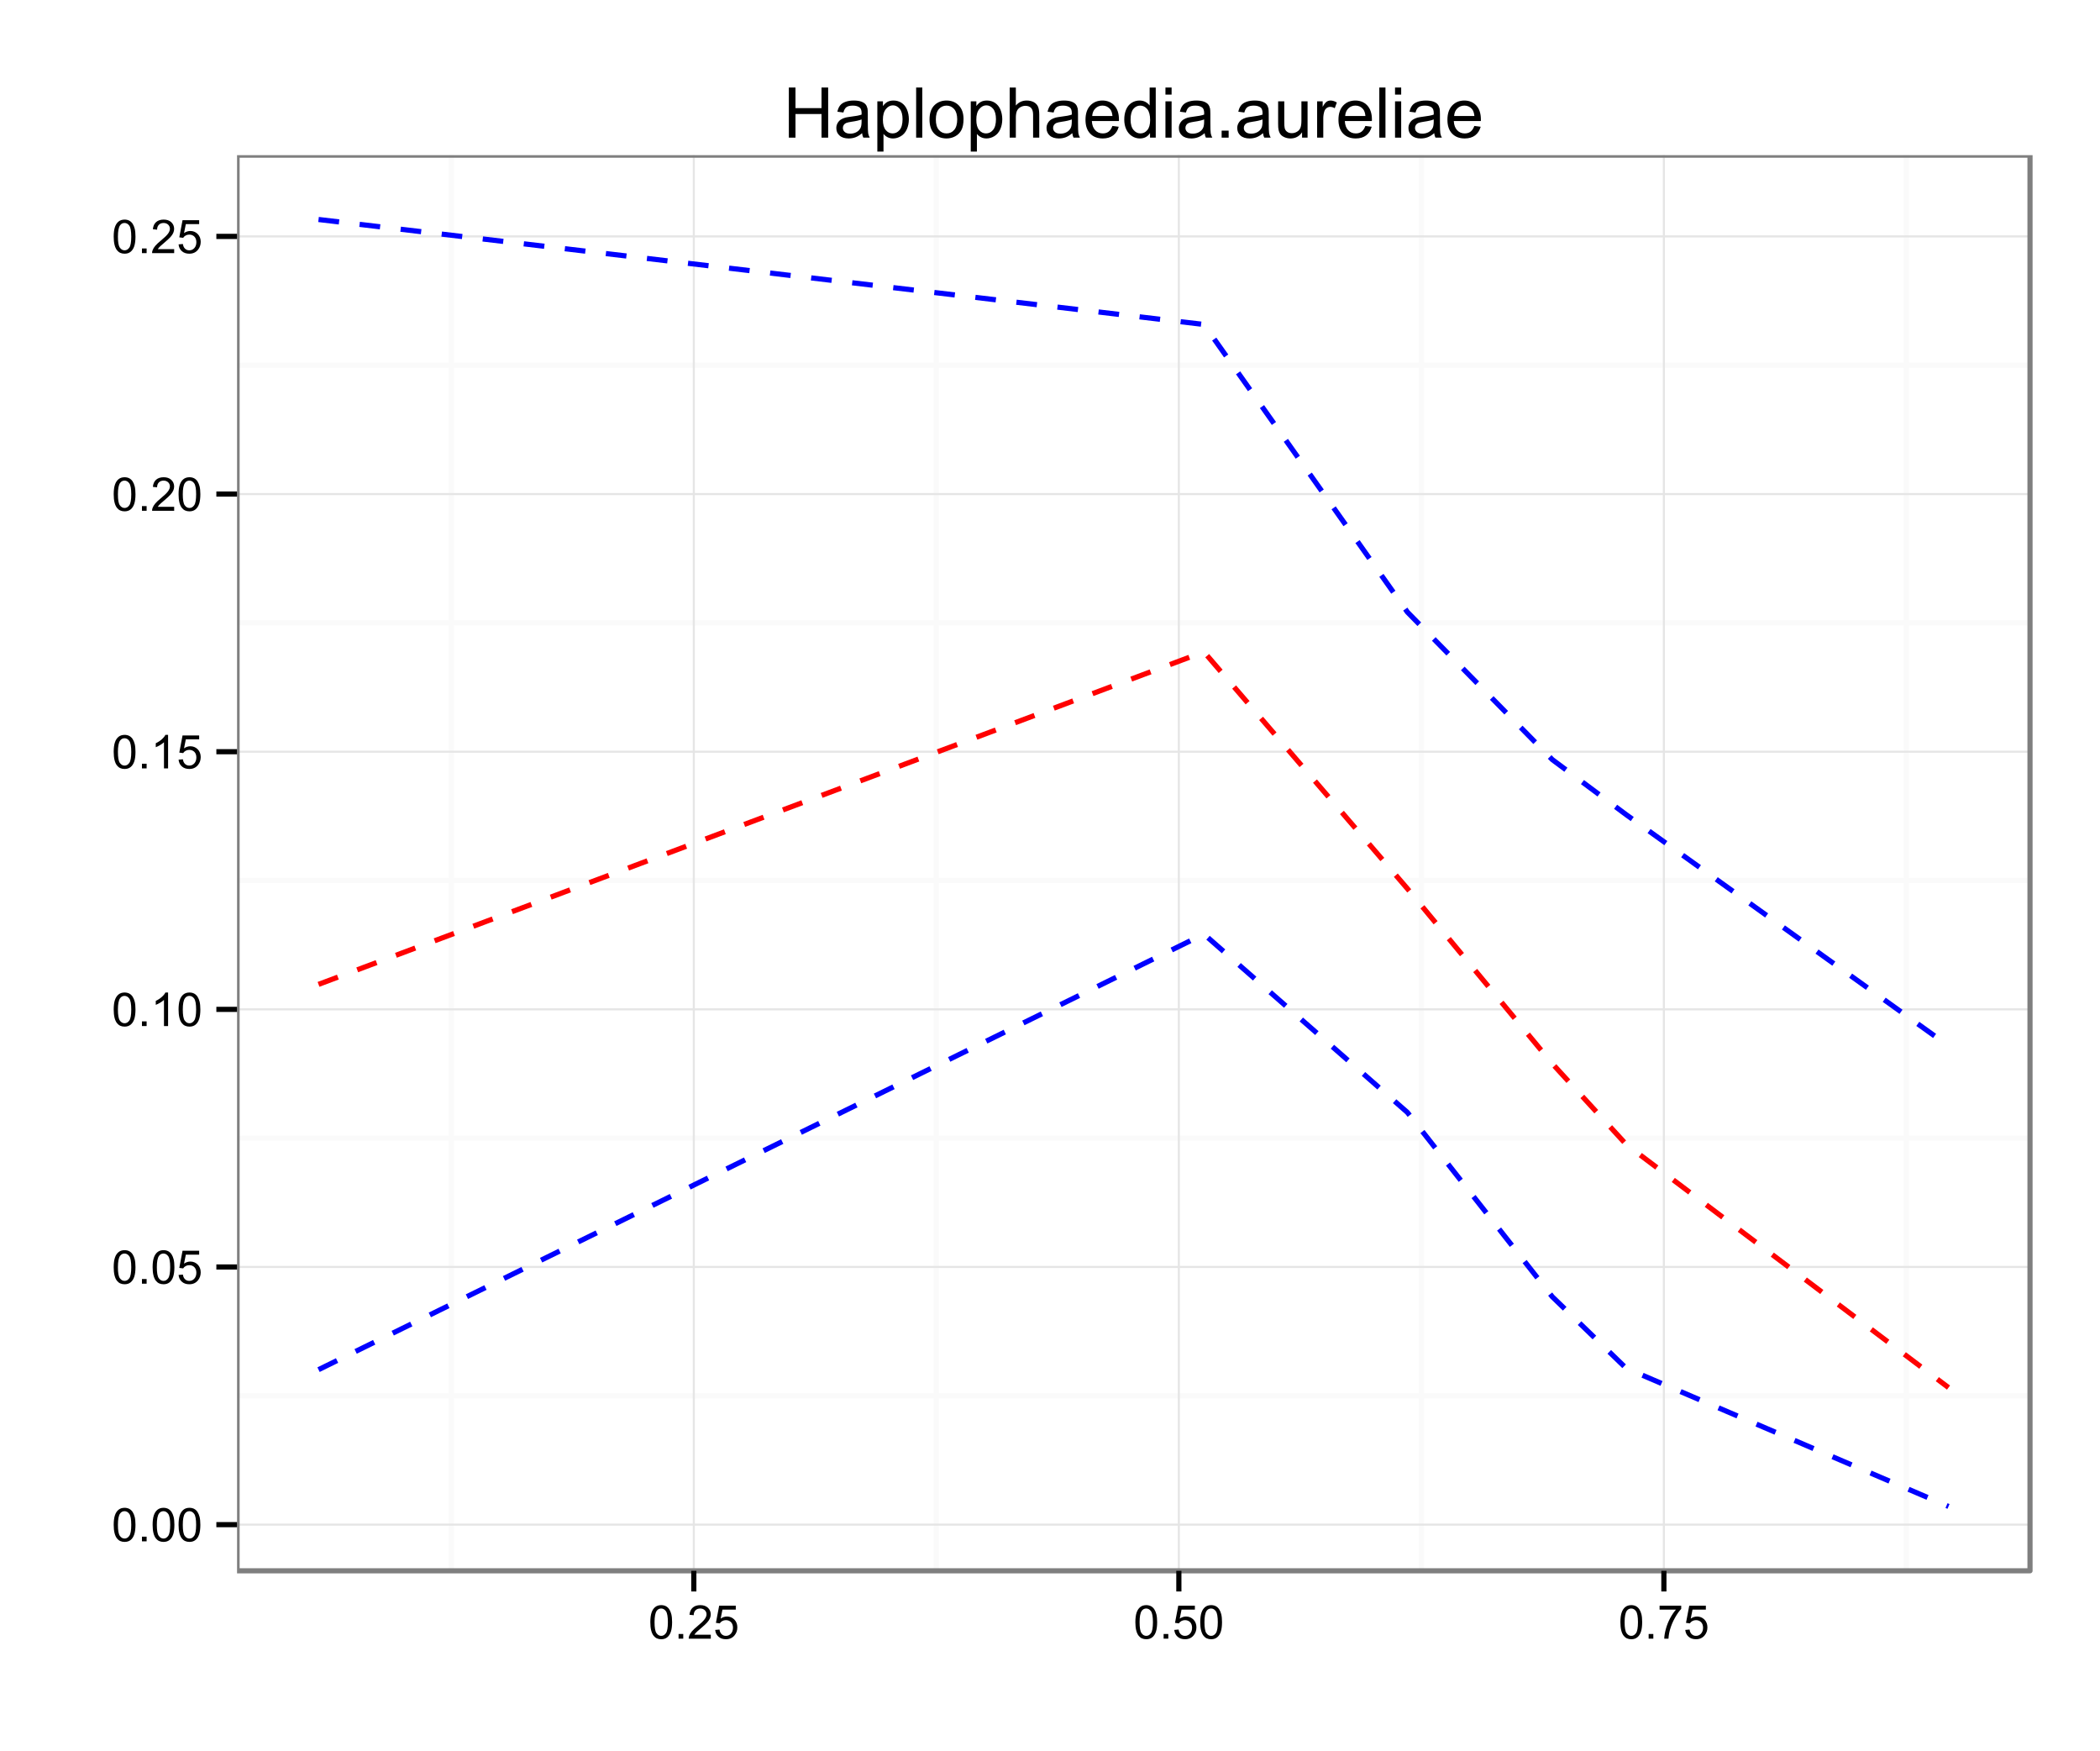
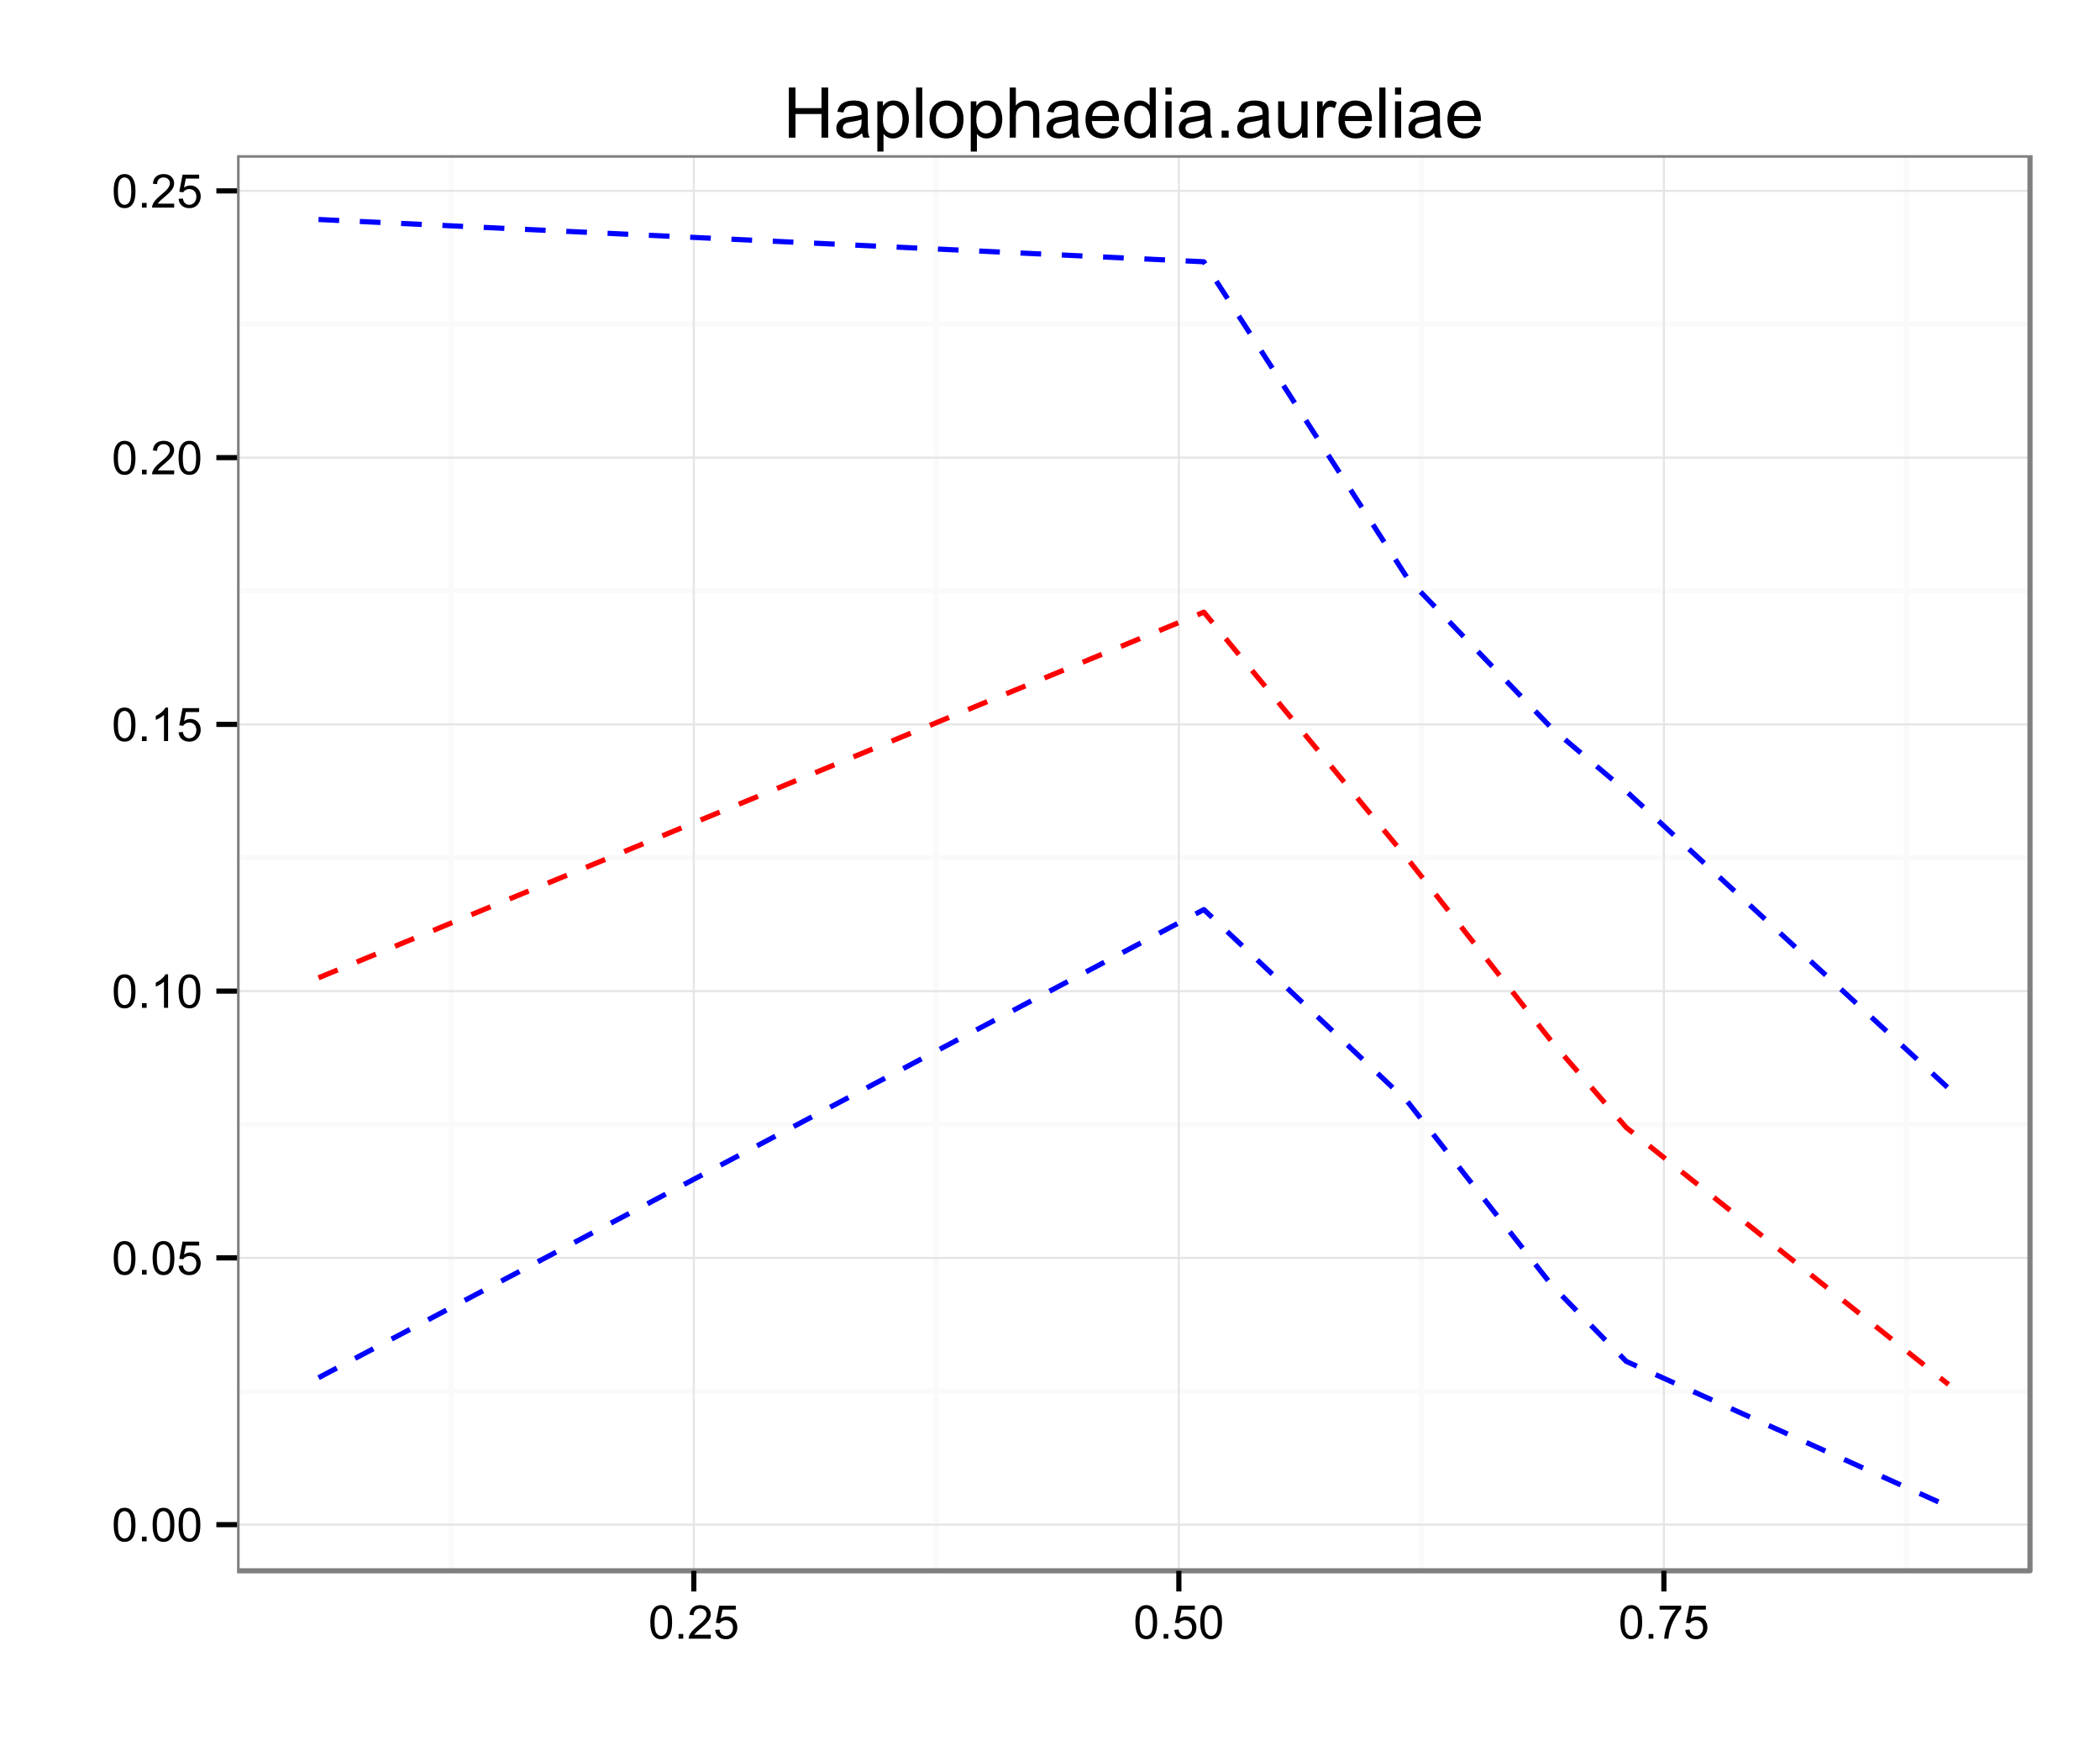
<svg xmlns="http://www.w3.org/2000/svg" xmlns:xlink="http://www.w3.org/1999/xlink" width="432pt" height="360pt" viewBox="0 0 432 360" version="1.1">
  <defs>
    <g>
      <symbol overflow="visible" id="glyph0-0">
        <path style="stroke:none;" d="M 0.398 -3.391 C 0.398 -4.199 0.48 -4.852 0.648 -5.352 C 0.812 -5.844 1.062 -6.227 1.395 -6.496 C 1.723 -6.762 2.137 -6.895 2.641 -6.898 C 3.004 -6.895 3.328 -6.82 3.609 -6.676 C 3.887 -6.523 4.113 -6.312 4.297 -6.035 C 4.477 -5.754 4.621 -5.41 4.723 -5.012 C 4.824 -4.605 4.875 -4.066 4.879 -3.391 C 4.875 -2.582 4.793 -1.93 4.629 -1.438 C 4.465 -0.938 4.215 -0.555 3.887 -0.289 C 3.555 -0.016 3.141 0.117 2.641 0.117 C 1.973 0.117 1.453 -0.117 1.078 -0.594 C 0.625 -1.164 0.398 -2.098 0.398 -3.391 Z M 1.266 -3.391 C 1.266 -2.258 1.395 -1.508 1.66 -1.137 C 1.922 -0.762 2.25 -0.574 2.641 -0.578 C 3.023 -0.574 3.348 -0.762 3.613 -1.141 C 3.875 -1.512 4.008 -2.262 4.012 -3.391 C 4.008 -4.52 3.875 -5.27 3.613 -5.645 C 3.348 -6.012 3.02 -6.199 2.629 -6.203 C 2.238 -6.199 1.93 -6.035 1.703 -5.711 C 1.41 -5.289 1.266 -4.516 1.266 -3.391 Z M 1.266 -3.391 " />
      </symbol>
      <symbol overflow="visible" id="glyph0-1">
        <path style="stroke:none;" d="M 0.871 0 L 0.871 -0.961 L 1.832 -0.961 L 1.832 0 Z M 0.871 0 " />
      </symbol>
      <symbol overflow="visible" id="glyph0-2">
        <path style="stroke:none;" d="M 0.398 -1.801 L 1.285 -1.875 C 1.348 -1.441 1.5 -1.117 1.742 -0.902 C 1.977 -0.684 2.266 -0.574 2.605 -0.578 C 3.008 -0.574 3.352 -0.727 3.637 -1.035 C 3.914 -1.34 4.055 -1.746 4.059 -2.254 C 4.055 -2.734 3.918 -3.113 3.652 -3.395 C 3.379 -3.668 3.027 -3.809 2.594 -3.812 C 2.316 -3.809 2.07 -3.746 1.855 -3.625 C 1.633 -3.5 1.461 -3.34 1.34 -3.145 L 0.547 -3.25 L 1.215 -6.777 L 4.633 -6.777 L 4.633 -5.973 L 1.891 -5.973 L 1.52 -4.125 C 1.926 -4.41 2.359 -4.551 2.816 -4.555 C 3.414 -4.551 3.922 -4.344 4.336 -3.93 C 4.746 -3.512 4.949 -2.977 4.953 -2.328 C 4.949 -1.703 4.77 -1.168 4.41 -0.719 C 3.969 -0.16 3.367 0.117 2.605 0.117 C 1.977 0.117 1.465 -0.055 1.074 -0.406 C 0.676 -0.754 0.453 -1.219 0.398 -1.801 Z M 0.398 -1.801 " />
      </symbol>
      <symbol overflow="visible" id="glyph0-3">
        <path style="stroke:none;" d="M 3.578 0 L 2.734 0 L 2.734 -5.375 C 2.527 -5.18 2.262 -4.988 1.934 -4.793 C 1.602 -4.598 1.305 -4.453 1.047 -4.359 L 1.047 -5.176 C 1.516 -5.395 1.926 -5.664 2.281 -5.98 C 2.633 -6.293 2.883 -6.598 3.031 -6.898 L 3.578 -6.898 Z M 3.578 0 " />
      </symbol>
      <symbol overflow="visible" id="glyph0-4">
        <path style="stroke:none;" d="M 4.832 -0.812 L 4.832 0 L 0.289 0 C 0.281 -0.203 0.316 -0.398 0.391 -0.586 C 0.504 -0.895 0.688 -1.199 0.945 -1.5 C 1.195 -1.797 1.562 -2.141 2.047 -2.539 C 2.789 -3.148 3.297 -3.637 3.562 -3.996 C 3.824 -4.352 3.953 -4.688 3.957 -5.012 C 3.953 -5.34 3.836 -5.621 3.598 -5.855 C 3.355 -6.082 3.043 -6.199 2.664 -6.203 C 2.254 -6.199 1.93 -6.078 1.688 -5.836 C 1.441 -5.59 1.316 -5.25 1.316 -4.824 L 0.449 -4.914 C 0.508 -5.559 0.73 -6.051 1.121 -6.391 C 1.504 -6.727 2.023 -6.895 2.68 -6.898 C 3.336 -6.895 3.859 -6.715 4.246 -6.352 C 4.629 -5.984 4.82 -5.531 4.824 -4.992 C 4.82 -4.715 4.766 -4.441 4.652 -4.18 C 4.539 -3.91 4.352 -3.633 4.094 -3.34 C 3.832 -3.047 3.398 -2.645 2.793 -2.133 C 2.285 -1.707 1.961 -1.418 1.816 -1.266 C 1.672 -1.113 1.551 -0.961 1.461 -0.812 Z M 4.832 -0.812 " />
      </symbol>
      <symbol overflow="visible" id="glyph0-5">
        <path style="stroke:none;" d="M 0.453 -5.973 L 0.453 -6.781 L 4.902 -6.781 L 4.902 -6.125 C 4.461 -5.656 4.027 -5.039 3.602 -4.27 C 3.168 -3.496 2.836 -2.703 2.605 -1.891 C 2.434 -1.312 2.324 -0.684 2.281 0 L 1.414 0 C 1.422 -0.539 1.531 -1.191 1.734 -1.961 C 1.938 -2.723 2.227 -3.461 2.609 -4.176 C 2.984 -4.883 3.391 -5.48 3.82 -5.973 Z M 0.453 -5.973 " />
      </symbol>
      <symbol overflow="visible" id="glyph1-0">
        <path style="stroke:none;" d="M 1.152 0 L 1.152 -10.309 L 2.516 -10.309 L 2.516 -6.074 L 7.875 -6.074 L 7.875 -10.309 L 9.238 -10.309 L 9.238 0 L 7.875 0 L 7.875 -4.859 L 2.516 -4.859 L 2.516 0 Z M 1.152 0 " />
      </symbol>
      <symbol overflow="visible" id="glyph1-1">
        <path style="stroke:none;" d="M 5.82 -0.922 C 5.348 -0.52 4.898 -0.238 4.465 -0.078 C 4.031 0.086 3.566 0.164 3.074 0.168 C 2.25 0.164 1.617 -0.035 1.18 -0.434 C 0.734 -0.832 0.516 -1.344 0.52 -1.969 C 0.516 -2.332 0.598 -2.664 0.77 -2.969 C 0.934 -3.27 1.152 -3.512 1.422 -3.699 C 1.691 -3.879 1.996 -4.02 2.336 -4.113 C 2.582 -4.176 2.957 -4.238 3.461 -4.305 C 4.48 -4.422 5.23 -4.566 5.715 -4.738 C 5.715 -4.91 5.719 -5.02 5.723 -5.07 C 5.719 -5.582 5.598 -5.945 5.363 -6.16 C 5.035 -6.441 4.555 -6.586 3.922 -6.59 C 3.324 -6.586 2.887 -6.48 2.605 -6.273 C 2.32 -6.062 2.109 -5.695 1.977 -5.168 L 0.738 -5.336 C 0.848 -5.863 1.031 -6.293 1.293 -6.621 C 1.547 -6.945 1.918 -7.195 2.41 -7.371 C 2.895 -7.547 3.461 -7.633 4.105 -7.637 C 4.742 -7.633 5.262 -7.559 5.66 -7.41 C 6.059 -7.258 6.352 -7.07 6.539 -6.844 C 6.727 -6.617 6.855 -6.328 6.934 -5.984 C 6.973 -5.766 6.996 -5.379 6.996 -4.816 L 6.996 -3.129 C 6.996 -1.949 7.02 -1.203 7.074 -0.895 C 7.125 -0.582 7.234 -0.285 7.398 0 L 6.074 0 C 5.941 -0.262 5.855 -0.566 5.82 -0.922 Z M 5.715 -3.746 C 5.254 -3.555 4.566 -3.398 3.648 -3.27 C 3.125 -3.191 2.758 -3.105 2.543 -3.016 C 2.328 -2.918 2.16 -2.781 2.047 -2.605 C 1.926 -2.422 1.867 -2.223 1.871 -2.004 C 1.867 -1.664 1.996 -1.383 2.254 -1.16 C 2.508 -0.934 2.883 -0.82 3.375 -0.824 C 3.859 -0.82 4.293 -0.926 4.676 -1.141 C 5.055 -1.352 5.332 -1.645 5.512 -2.02 C 5.645 -2.301 5.711 -2.723 5.715 -3.285 Z M 5.715 -3.746 " />
      </symbol>
      <symbol overflow="visible" id="glyph1-2">
        <path style="stroke:none;" d="M 0.949 2.863 L 0.949 -7.469 L 2.102 -7.469 L 2.102 -6.496 C 2.371 -6.875 2.68 -7.16 3.023 -7.352 C 3.363 -7.539 3.777 -7.633 4.27 -7.637 C 4.902 -7.633 5.465 -7.469 5.953 -7.145 C 6.441 -6.812 6.809 -6.352 7.059 -5.754 C 7.305 -5.156 7.43 -4.5 7.434 -3.789 C 7.43 -3.023 7.293 -2.336 7.02 -1.727 C 6.746 -1.113 6.348 -0.645 5.824 -0.32 C 5.301 0.004 4.75 0.164 4.176 0.168 C 3.75 0.164 3.371 0.078 3.039 -0.098 C 2.703 -0.273 2.43 -0.5 2.215 -0.773 L 2.215 2.863 Z M 2.094 -3.691 C 2.09 -2.73 2.285 -2.02 2.676 -1.559 C 3.062 -1.098 3.535 -0.867 4.094 -0.871 C 4.652 -0.867 5.133 -1.105 5.535 -1.586 C 5.934 -2.059 6.133 -2.797 6.137 -3.797 C 6.133 -4.746 5.938 -5.457 5.551 -5.934 C 5.156 -6.406 4.691 -6.645 4.148 -6.645 C 3.609 -6.645 3.129 -6.391 2.715 -5.887 C 2.297 -5.383 2.09 -4.652 2.094 -3.691 Z M 2.094 -3.691 " />
      </symbol>
      <symbol overflow="visible" id="glyph1-3">
        <path style="stroke:none;" d="M 0.922 0 L 0.922 -10.309 L 2.188 -10.309 L 2.188 0 Z M 0.922 0 " />
      </symbol>
      <symbol overflow="visible" id="glyph1-4">
        <path style="stroke:none;" d="M 0.477 -3.734 C 0.473 -5.113 0.859 -6.137 1.633 -6.805 C 2.27 -7.355 3.051 -7.633 3.98 -7.637 C 5.004 -7.633 5.844 -7.297 6.496 -6.625 C 7.145 -5.949 7.469 -5.02 7.473 -3.84 C 7.469 -2.875 7.324 -2.121 7.039 -1.57 C 6.75 -1.02 6.332 -0.59 5.781 -0.289 C 5.23 0.016 4.629 0.164 3.98 0.168 C 2.93 0.164 2.086 -0.168 1.441 -0.836 C 0.797 -1.504 0.473 -2.469 0.477 -3.734 Z M 1.777 -3.734 C 1.773 -2.773 1.984 -2.059 2.402 -1.586 C 2.82 -1.105 3.344 -0.867 3.98 -0.871 C 4.605 -0.867 5.129 -1.105 5.547 -1.586 C 5.961 -2.062 6.168 -2.793 6.172 -3.777 C 6.168 -4.695 5.961 -5.395 5.543 -5.875 C 5.121 -6.348 4.598 -6.586 3.98 -6.59 C 3.344 -6.586 2.82 -6.348 2.402 -5.879 C 1.984 -5.402 1.773 -4.688 1.777 -3.734 Z M 1.777 -3.734 " />
      </symbol>
      <symbol overflow="visible" id="glyph1-5">
        <path style="stroke:none;" d="M 0.949 0 L 0.949 -10.309 L 2.215 -10.309 L 2.215 -6.609 C 2.805 -7.293 3.547 -7.633 4.449 -7.637 C 5 -7.633 5.48 -7.523 5.891 -7.309 C 6.297 -7.086 6.59 -6.785 6.766 -6.402 C 6.941 -6.016 7.031 -5.457 7.031 -4.73 L 7.031 0 L 5.766 0 L 5.766 -4.73 C 5.766 -5.359 5.625 -5.82 5.352 -6.113 C 5.074 -6.398 4.688 -6.543 4.191 -6.547 C 3.812 -6.543 3.461 -6.445 3.133 -6.254 C 2.801 -6.055 2.566 -5.793 2.426 -5.461 C 2.285 -5.129 2.215 -4.668 2.215 -4.086 L 2.215 0 Z M 0.949 0 " />
      </symbol>
      <symbol overflow="visible" id="glyph1-6">
        <path style="stroke:none;" d="M 6.062 -2.406 L 7.367 -2.242 C 7.156 -1.477 6.777 -0.883 6.223 -0.465 C 5.664 -0.043 4.949 0.164 4.086 0.168 C 2.988 0.164 2.121 -0.168 1.484 -0.84 C 0.844 -1.508 0.527 -2.453 0.527 -3.672 C 0.527 -4.926 0.848 -5.898 1.496 -6.594 C 2.141 -7.285 2.98 -7.633 4.016 -7.637 C 5.008 -7.633 5.824 -7.293 6.461 -6.617 C 7.09 -5.934 7.406 -4.977 7.41 -3.746 C 7.406 -3.668 7.402 -3.559 7.402 -3.41 L 1.836 -3.41 C 1.879 -2.59 2.113 -1.961 2.531 -1.523 C 2.945 -1.086 3.465 -0.867 4.094 -0.871 C 4.555 -0.867 4.949 -0.988 5.281 -1.234 C 5.605 -1.477 5.867 -1.867 6.062 -2.406 Z M 1.906 -4.449 L 6.074 -4.449 C 6.016 -5.074 5.855 -5.547 5.598 -5.863 C 5.191 -6.348 4.668 -6.59 4.027 -6.594 C 3.441 -6.59 2.953 -6.398 2.562 -6.012 C 2.164 -5.621 1.945 -5.098 1.906 -4.449 Z M 1.906 -4.449 " />
      </symbol>
      <symbol overflow="visible" id="glyph1-7">
        <path style="stroke:none;" d="M 5.793 0 L 5.793 -0.941 C 5.316 -0.203 4.621 0.164 3.707 0.168 C 3.109 0.164 2.562 0.004 2.062 -0.324 C 1.562 -0.648 1.176 -1.109 0.902 -1.699 C 0.629 -2.285 0.492 -2.961 0.492 -3.727 C 0.492 -4.469 0.613 -5.145 0.863 -5.754 C 1.109 -6.359 1.484 -6.824 1.98 -7.148 C 2.477 -7.473 3.031 -7.633 3.648 -7.637 C 4.098 -7.633 4.5 -7.539 4.852 -7.352 C 5.203 -7.16 5.488 -6.914 5.711 -6.609 L 5.711 -10.309 L 6.969 -10.309 L 6.969 0 Z M 1.793 -3.727 C 1.793 -2.77 1.992 -2.055 2.398 -1.582 C 2.797 -1.105 3.273 -0.867 3.824 -0.871 C 4.375 -0.867 4.844 -1.094 5.234 -1.551 C 5.617 -2 5.812 -2.691 5.816 -3.621 C 5.812 -4.641 5.613 -5.391 5.223 -5.871 C 4.824 -6.348 4.34 -6.586 3.77 -6.59 C 3.203 -6.586 2.734 -6.355 2.359 -5.898 C 1.98 -5.438 1.793 -4.715 1.793 -3.727 Z M 1.793 -3.727 " />
      </symbol>
      <symbol overflow="visible" id="glyph1-8">
        <path style="stroke:none;" d="M 0.957 -8.852 L 0.957 -10.309 L 2.223 -10.309 L 2.223 -8.852 Z M 0.957 0 L 0.957 -7.469 L 2.223 -7.469 L 2.223 0 Z M 0.957 0 " />
      </symbol>
      <symbol overflow="visible" id="glyph1-9">
        <path style="stroke:none;" d="M 1.309 0 L 1.309 -1.441 L 2.75 -1.441 L 2.75 0 Z M 1.309 0 " />
      </symbol>
      <symbol overflow="visible" id="glyph1-10">
        <path style="stroke:none;" d="M 5.844 0 L 5.844 -1.098 C 5.258 -0.254 4.469 0.164 3.473 0.168 C 3.031 0.164 2.621 0.082 2.238 -0.082 C 1.855 -0.25 1.57 -0.461 1.387 -0.719 C 1.199 -0.973 1.07 -1.285 1 -1.66 C 0.945 -1.902 0.918 -2.297 0.922 -2.84 L 0.922 -7.469 L 2.188 -7.469 L 2.188 -3.324 C 2.184 -2.66 2.211 -2.215 2.266 -1.988 C 2.34 -1.652 2.508 -1.395 2.77 -1.207 C 3.023 -1.016 3.344 -0.918 3.727 -0.922 C 4.105 -0.918 4.461 -1.016 4.793 -1.211 C 5.125 -1.402 5.359 -1.668 5.5 -2.008 C 5.637 -2.34 5.707 -2.824 5.711 -3.465 L 5.711 -7.469 L 6.977 -7.469 L 6.977 0 Z M 5.844 0 " />
      </symbol>
      <symbol overflow="visible" id="glyph1-11">
        <path style="stroke:none;" d="M 0.934 0 L 0.934 -7.469 L 2.074 -7.469 L 2.074 -6.336 C 2.363 -6.859 2.629 -7.211 2.879 -7.383 C 3.121 -7.551 3.395 -7.633 3.691 -7.637 C 4.117 -7.633 4.551 -7.496 4.992 -7.227 L 4.555 -6.055 C 4.242 -6.234 3.934 -6.328 3.629 -6.328 C 3.348 -6.328 3.102 -6.242 2.883 -6.078 C 2.66 -5.906 2.5 -5.676 2.41 -5.387 C 2.266 -4.934 2.195 -4.441 2.199 -3.91 L 2.199 0 Z M 0.934 0 " />
      </symbol>
    </g>
    <clipPath id="clip1">
      <path d="M 48.762 31.906 L 418.602 31.906 L 418.602 324.051 L 48.762 324.051 Z M 48.762 31.906 " />
    </clipPath>
  </defs>
  <g id="surface216">
    <rect x="0" y="0" width="432" height="360" style="fill:rgb(100%,100%,100%);fill-opacity:1;stroke:none;" />
    <rect x="0" y="0" width="432" height="360" style="fill:rgb(100%,100%,100%);fill-opacity:1;stroke:none;" />
    <path style="fill:none;stroke-width:1.063;stroke-linecap:round;stroke-linejoin:round;stroke:rgb(100%,100%,100%);stroke-opacity:1;stroke-miterlimit:10;" d="M 0 360 L 432 360 L 432 0 L 0 0 Z M 0 360 " />
    <g clip-path="url(#clip1)" clip-rule="nonzero">
      <path style=" stroke:none;fill-rule:nonzero;fill:rgb(100%,100%,100%);fill-opacity:1;" d="M 48.762 323.051 L 417.602 323.051 L 417.602 31.906 L 48.762 31.906 Z M 48.762 323.051 " />
-       <path style="fill:none;stroke-width:1.063;stroke-linecap:butt;stroke-linejoin:round;stroke:rgb(98.039%,98.039%,98.039%);stroke-opacity:1;stroke-miterlimit:10;" d="M 48.762 287.066 L 417.602 287.066 " />
-       <path style="fill:none;stroke-width:1.063;stroke-linecap:butt;stroke-linejoin:round;stroke:rgb(98.039%,98.039%,98.039%);stroke-opacity:1;stroke-miterlimit:10;" d="M 48.762 234.078 L 417.602 234.078 " />
-       <path style="fill:none;stroke-width:1.063;stroke-linecap:butt;stroke-linejoin:round;stroke:rgb(98.039%,98.039%,98.039%);stroke-opacity:1;stroke-miterlimit:10;" d="M 48.762 181.09 L 417.602 181.09 " />
-       <path style="fill:none;stroke-width:1.063;stroke-linecap:butt;stroke-linejoin:round;stroke:rgb(98.039%,98.039%,98.039%);stroke-opacity:1;stroke-miterlimit:10;" d="M 48.762 128.102 L 417.602 128.102 " />
-       <path style="fill:none;stroke-width:1.063;stroke-linecap:butt;stroke-linejoin:round;stroke:rgb(98.039%,98.039%,98.039%);stroke-opacity:1;stroke-miterlimit:10;" d="M 48.762 75.113 L 417.602 75.113 " />
+       <path style="fill:none;stroke-width:1.063;stroke-linecap:butt;stroke-linejoin:round;stroke:rgb(98.039%,98.039%,98.039%);stroke-opacity:1;stroke-miterlimit:10;" d="M 48.762 286.129 L 417.602 286.129 " />
+       <path style="fill:none;stroke-width:1.063;stroke-linecap:butt;stroke-linejoin:round;stroke:rgb(98.039%,98.039%,98.039%);stroke-opacity:1;stroke-miterlimit:10;" d="M 48.762 231.27 L 417.602 231.27 " />
+       <path style="fill:none;stroke-width:1.063;stroke-linecap:butt;stroke-linejoin:round;stroke:rgb(98.039%,98.039%,98.039%);stroke-opacity:1;stroke-miterlimit:10;" d="M 48.762 176.406 L 417.602 176.406 " />
+       <path style="fill:none;stroke-width:1.063;stroke-linecap:butt;stroke-linejoin:round;stroke:rgb(98.039%,98.039%,98.039%);stroke-opacity:1;stroke-miterlimit:10;" d="M 48.762 121.547 L 417.602 121.547 " />
+       <path style="fill:none;stroke-width:1.063;stroke-linecap:butt;stroke-linejoin:round;stroke:rgb(98.039%,98.039%,98.039%);stroke-opacity:1;stroke-miterlimit:10;" d="M 48.762 66.688 L 417.602 66.688 " />
      <path style="fill:none;stroke-width:1.063;stroke-linecap:butt;stroke-linejoin:round;stroke:rgb(98.039%,98.039%,98.039%);stroke-opacity:1;stroke-miterlimit:10;" d="M 92.84 323.051 L 92.84 31.906 " />
      <path style="fill:none;stroke-width:1.063;stroke-linecap:butt;stroke-linejoin:round;stroke:rgb(98.039%,98.039%,98.039%);stroke-opacity:1;stroke-miterlimit:10;" d="M 192.617 323.051 L 192.617 31.906 " />
      <path style="fill:none;stroke-width:1.063;stroke-linecap:butt;stroke-linejoin:round;stroke:rgb(98.039%,98.039%,98.039%);stroke-opacity:1;stroke-miterlimit:10;" d="M 292.398 323.051 L 292.398 31.906 " />
      <path style="fill:none;stroke-width:1.063;stroke-linecap:butt;stroke-linejoin:round;stroke:rgb(98.039%,98.039%,98.039%);stroke-opacity:1;stroke-miterlimit:10;" d="M 392.176 323.051 L 392.176 31.906 " />
      <path style="fill:none;stroke-width:0.425;stroke-linecap:butt;stroke-linejoin:round;stroke:rgb(89.804%,89.804%,89.804%);stroke-opacity:1;stroke-miterlimit:10;" d="M 48.762 313.559 L 417.602 313.559 " />
-       <path style="fill:none;stroke-width:0.425;stroke-linecap:butt;stroke-linejoin:round;stroke:rgb(89.804%,89.804%,89.804%);stroke-opacity:1;stroke-miterlimit:10;" d="M 48.762 260.57 L 417.602 260.57 " />
-       <path style="fill:none;stroke-width:0.425;stroke-linecap:butt;stroke-linejoin:round;stroke:rgb(89.804%,89.804%,89.804%);stroke-opacity:1;stroke-miterlimit:10;" d="M 48.762 207.586 L 417.602 207.586 " />
-       <path style="fill:none;stroke-width:0.425;stroke-linecap:butt;stroke-linejoin:round;stroke:rgb(89.804%,89.804%,89.804%);stroke-opacity:1;stroke-miterlimit:10;" d="M 48.762 154.598 L 417.602 154.598 " />
-       <path style="fill:none;stroke-width:0.425;stroke-linecap:butt;stroke-linejoin:round;stroke:rgb(89.804%,89.804%,89.804%);stroke-opacity:1;stroke-miterlimit:10;" d="M 48.762 101.609 L 417.602 101.609 " />
-       <path style="fill:none;stroke-width:0.425;stroke-linecap:butt;stroke-linejoin:round;stroke:rgb(89.804%,89.804%,89.804%);stroke-opacity:1;stroke-miterlimit:10;" d="M 48.762 48.621 L 417.602 48.621 " />
+       <path style="fill:none;stroke-width:0.425;stroke-linecap:butt;stroke-linejoin:round;stroke:rgb(89.804%,89.804%,89.804%);stroke-opacity:1;stroke-miterlimit:10;" d="M 48.762 258.699 L 417.602 258.699 " />
+       <path style="fill:none;stroke-width:0.425;stroke-linecap:butt;stroke-linejoin:round;stroke:rgb(89.804%,89.804%,89.804%);stroke-opacity:1;stroke-miterlimit:10;" d="M 48.762 203.836 L 417.602 203.836 " />
+       <path style="fill:none;stroke-width:0.425;stroke-linecap:butt;stroke-linejoin:round;stroke:rgb(89.804%,89.804%,89.804%);stroke-opacity:1;stroke-miterlimit:10;" d="M 48.762 148.977 L 417.602 148.977 " />
+       <path style="fill:none;stroke-width:0.425;stroke-linecap:butt;stroke-linejoin:round;stroke:rgb(89.804%,89.804%,89.804%);stroke-opacity:1;stroke-miterlimit:10;" d="M 48.762 94.117 L 417.602 94.117 " />
+       <path style="fill:none;stroke-width:0.425;stroke-linecap:butt;stroke-linejoin:round;stroke:rgb(89.804%,89.804%,89.804%);stroke-opacity:1;stroke-miterlimit:10;" d="M 48.762 39.258 L 417.602 39.258 " />
      <path style="fill:none;stroke-width:0.425;stroke-linecap:butt;stroke-linejoin:round;stroke:rgb(89.804%,89.804%,89.804%);stroke-opacity:1;stroke-miterlimit:10;" d="M 142.727 323.051 L 142.727 31.906 " />
      <path style="fill:none;stroke-width:0.425;stroke-linecap:butt;stroke-linejoin:round;stroke:rgb(89.804%,89.804%,89.804%);stroke-opacity:1;stroke-miterlimit:10;" d="M 242.508 323.051 L 242.508 31.906 " />
      <path style="fill:none;stroke-width:0.425;stroke-linecap:butt;stroke-linejoin:round;stroke:rgb(89.804%,89.804%,89.804%);stroke-opacity:1;stroke-miterlimit:10;" d="M 342.285 323.051 L 342.285 31.906 " />
-       <path style="fill:none;stroke-width:1.063;stroke-linecap:butt;stroke-linejoin:round;stroke:rgb(100%,0%,0%);stroke-opacity:1;stroke-dasharray:4.252,4.252;stroke-miterlimit:1;" d="M 65.527 202.449 L 247.656 134.055 L 289.527 182.77 L 319.324 218.742 L 334.539 235.367 L 400.836 285.375 " />
-       <path style="fill:none;stroke-width:1.063;stroke-linecap:butt;stroke-linejoin:round;stroke:rgb(0%,0%,100%);stroke-opacity:1;stroke-dasharray:4.252,4.252;stroke-miterlimit:1;" d="M 65.527 45.141 L 247.656 66.73 L 289.527 125.891 L 319.324 156.219 L 334.539 167.555 L 400.836 215.102 " />
-       <path style="fill:none;stroke-width:1.063;stroke-linecap:butt;stroke-linejoin:round;stroke:rgb(0%,0%,100%);stroke-opacity:1;stroke-dasharray:4.252,4.252;stroke-miterlimit:1;" d="M 65.527 281.688 L 247.656 192.113 L 289.527 228.785 L 319.324 266.688 L 334.539 281.406 L 400.836 309.816 " />
+       <path style="fill:none;stroke-width:1.063;stroke-linecap:butt;stroke-linejoin:round;stroke:rgb(100%,0%,0%);stroke-opacity:1;stroke-dasharray:4.252,4.252;stroke-miterlimit:1;" d="M 65.527 201.098 L 247.656 125.898 L 289.527 176.594 L 319.324 214.363 L 334.539 231.887 L 400.836 284.73 " />
+       <path style="fill:none;stroke-width:1.063;stroke-linecap:butt;stroke-linejoin:round;stroke:rgb(0%,0%,100%);stroke-opacity:1;stroke-dasharray:4.252,4.252;stroke-miterlimit:1;" d="M 65.527 45.141 L 247.656 53.836 L 289.527 118.91 L 319.324 149.883 L 334.539 162.723 L 400.836 223.82 " />
+       <path style="fill:none;stroke-width:1.063;stroke-linecap:butt;stroke-linejoin:round;stroke:rgb(0%,0%,100%);stroke-opacity:1;stroke-dasharray:4.252,4.252;stroke-miterlimit:1;" d="M 65.527 283.344 L 247.656 187.066 L 289.527 226.535 L 319.324 264.449 L 334.539 279.984 L 400.836 309.816 " />
      <path style="fill:none;stroke-width:1.063;stroke-linecap:round;stroke-linejoin:round;stroke:rgb(49.804%,49.804%,49.804%);stroke-opacity:1;stroke-miterlimit:10;" d="M 48.762 323.051 L 417.602 323.051 L 417.602 31.906 L 48.762 31.906 Z M 48.762 323.051 " />
    </g>
    <g style="fill:rgb(0%,0%,0%);fill-opacity:1;">
-       <use xlink:href="#glyph0-0" x="22.992" y="316.996" />
-       <use xlink:href="#glyph0-1" x="28.331" y="316.996" />
-       <use xlink:href="#glyph0-0" x="30.998" y="316.996" />
-       <use xlink:href="#glyph0-0" x="36.337" y="316.996" />
+       <use xlink:href="#glyph0-0" x="22.992" y="316.992" />
+       <use xlink:href="#glyph0-1" x="28.331" y="316.992" />
+       <use xlink:href="#glyph0-0" x="30.998" y="316.992" />
+       <use xlink:href="#glyph0-0" x="36.337" y="316.992" />
    </g>
    <g style="fill:rgb(0%,0%,0%);fill-opacity:1;">
-       <use xlink:href="#glyph0-0" x="22.992" y="264.008" />
-       <use xlink:href="#glyph0-1" x="28.331" y="264.008" />
-       <use xlink:href="#glyph0-0" x="30.998" y="264.008" />
-       <use xlink:href="#glyph0-2" x="36.337" y="264.008" />
+       <use xlink:href="#glyph0-0" x="22.992" y="262.133" />
+       <use xlink:href="#glyph0-1" x="28.331" y="262.133" />
+       <use xlink:href="#glyph0-0" x="30.998" y="262.133" />
+       <use xlink:href="#glyph0-2" x="36.337" y="262.133" />
    </g>
    <g style="fill:rgb(0%,0%,0%);fill-opacity:1;">
-       <use xlink:href="#glyph0-0" x="22.992" y="211.02" />
-       <use xlink:href="#glyph0-1" x="28.331" y="211.02" />
-       <use xlink:href="#glyph0-3" x="30.998" y="211.02" />
-       <use xlink:href="#glyph0-0" x="36.337" y="211.02" />
+       <use xlink:href="#glyph0-0" x="22.992" y="207.273" />
+       <use xlink:href="#glyph0-1" x="28.331" y="207.273" />
+       <use xlink:href="#glyph0-3" x="30.998" y="207.273" />
+       <use xlink:href="#glyph0-0" x="36.337" y="207.273" />
    </g>
    <g style="fill:rgb(0%,0%,0%);fill-opacity:1;">
-       <use xlink:href="#glyph0-0" x="22.992" y="158.031" />
-       <use xlink:href="#glyph0-1" x="28.331" y="158.031" />
-       <use xlink:href="#glyph0-3" x="30.998" y="158.031" />
-       <use xlink:href="#glyph0-2" x="36.337" y="158.031" />
+       <use xlink:href="#glyph0-0" x="22.992" y="152.414" />
+       <use xlink:href="#glyph0-1" x="28.331" y="152.414" />
+       <use xlink:href="#glyph0-3" x="30.998" y="152.414" />
+       <use xlink:href="#glyph0-2" x="36.337" y="152.414" />
    </g>
    <g style="fill:rgb(0%,0%,0%);fill-opacity:1;">
-       <use xlink:href="#glyph0-0" x="22.992" y="105.047" />
-       <use xlink:href="#glyph0-1" x="28.331" y="105.047" />
-       <use xlink:href="#glyph0-4" x="30.998" y="105.047" />
-       <use xlink:href="#glyph0-0" x="36.337" y="105.047" />
+       <use xlink:href="#glyph0-0" x="22.992" y="97.555" />
+       <use xlink:href="#glyph0-1" x="28.331" y="97.555" />
+       <use xlink:href="#glyph0-4" x="30.998" y="97.555" />
+       <use xlink:href="#glyph0-0" x="36.337" y="97.555" />
    </g>
    <g style="fill:rgb(0%,0%,0%);fill-opacity:1;">
-       <use xlink:href="#glyph0-0" x="22.992" y="52.059" />
-       <use xlink:href="#glyph0-1" x="28.331" y="52.059" />
-       <use xlink:href="#glyph0-4" x="30.998" y="52.059" />
-       <use xlink:href="#glyph0-2" x="36.337" y="52.059" />
+       <use xlink:href="#glyph0-0" x="22.992" y="42.695" />
+       <use xlink:href="#glyph0-1" x="28.331" y="42.695" />
+       <use xlink:href="#glyph0-4" x="30.998" y="42.695" />
+       <use xlink:href="#glyph0-2" x="36.337" y="42.695" />
    </g>
    <path style="fill:none;stroke-width:1.063;stroke-linecap:butt;stroke-linejoin:round;stroke:rgb(0%,0%,0%);stroke-opacity:1;stroke-miterlimit:10;" d="M 44.508 313.559 L 48.762 313.559 " />
-     <path style="fill:none;stroke-width:1.063;stroke-linecap:butt;stroke-linejoin:round;stroke:rgb(0%,0%,0%);stroke-opacity:1;stroke-miterlimit:10;" d="M 44.508 260.57 L 48.762 260.57 " />
-     <path style="fill:none;stroke-width:1.063;stroke-linecap:butt;stroke-linejoin:round;stroke:rgb(0%,0%,0%);stroke-opacity:1;stroke-miterlimit:10;" d="M 44.508 207.586 L 48.762 207.586 " />
-     <path style="fill:none;stroke-width:1.063;stroke-linecap:butt;stroke-linejoin:round;stroke:rgb(0%,0%,0%);stroke-opacity:1;stroke-miterlimit:10;" d="M 44.508 154.598 L 48.762 154.598 " />
-     <path style="fill:none;stroke-width:1.063;stroke-linecap:butt;stroke-linejoin:round;stroke:rgb(0%,0%,0%);stroke-opacity:1;stroke-miterlimit:10;" d="M 44.508 101.609 L 48.762 101.609 " />
-     <path style="fill:none;stroke-width:1.063;stroke-linecap:butt;stroke-linejoin:round;stroke:rgb(0%,0%,0%);stroke-opacity:1;stroke-miterlimit:10;" d="M 44.508 48.621 L 48.762 48.621 " />
+     <path style="fill:none;stroke-width:1.063;stroke-linecap:butt;stroke-linejoin:round;stroke:rgb(0%,0%,0%);stroke-opacity:1;stroke-miterlimit:10;" d="M 44.508 258.699 L 48.762 258.699 " />
+     <path style="fill:none;stroke-width:1.063;stroke-linecap:butt;stroke-linejoin:round;stroke:rgb(0%,0%,0%);stroke-opacity:1;stroke-miterlimit:10;" d="M 44.508 203.836 L 48.762 203.836 " />
+     <path style="fill:none;stroke-width:1.063;stroke-linecap:butt;stroke-linejoin:round;stroke:rgb(0%,0%,0%);stroke-opacity:1;stroke-miterlimit:10;" d="M 44.508 148.977 L 48.762 148.977 " />
+     <path style="fill:none;stroke-width:1.063;stroke-linecap:butt;stroke-linejoin:round;stroke:rgb(0%,0%,0%);stroke-opacity:1;stroke-miterlimit:10;" d="M 44.508 94.117 L 48.762 94.117 " />
+     <path style="fill:none;stroke-width:1.063;stroke-linecap:butt;stroke-linejoin:round;stroke:rgb(0%,0%,0%);stroke-opacity:1;stroke-miterlimit:10;" d="M 44.508 39.258 L 48.762 39.258 " />
    <path style="fill:none;stroke-width:1.063;stroke-linecap:butt;stroke-linejoin:round;stroke:rgb(0%,0%,0%);stroke-opacity:1;stroke-miterlimit:10;" d="M 142.727 327.305 L 142.727 323.051 " />
    <path style="fill:none;stroke-width:1.063;stroke-linecap:butt;stroke-linejoin:round;stroke:rgb(0%,0%,0%);stroke-opacity:1;stroke-miterlimit:10;" d="M 242.508 327.305 L 242.508 323.051 " />
    <path style="fill:none;stroke-width:1.063;stroke-linecap:butt;stroke-linejoin:round;stroke:rgb(0%,0%,0%);stroke-opacity:1;stroke-miterlimit:10;" d="M 342.285 327.305 L 342.285 323.051 " />
    <g style="fill:rgb(0%,0%,0%);fill-opacity:1;">
      <use xlink:href="#glyph0-0" x="133.383" y="337.012" />
      <use xlink:href="#glyph0-1" x="138.722" y="337.012" />
      <use xlink:href="#glyph0-4" x="141.389" y="337.012" />
      <use xlink:href="#glyph0-2" x="146.728" y="337.012" />
    </g>
    <g style="fill:rgb(0%,0%,0%);fill-opacity:1;">
      <use xlink:href="#glyph0-0" x="233.164" y="337.012" />
      <use xlink:href="#glyph0-1" x="238.503" y="337.012" />
      <use xlink:href="#glyph0-2" x="241.17" y="337.012" />
      <use xlink:href="#glyph0-0" x="246.509" y="337.012" />
    </g>
    <g style="fill:rgb(0%,0%,0%);fill-opacity:1;">
      <use xlink:href="#glyph0-0" x="332.941" y="337.012" />
      <use xlink:href="#glyph0-1" x="338.28" y="337.012" />
      <use xlink:href="#glyph0-5" x="340.948" y="337.012" />
      <use xlink:href="#glyph0-2" x="346.287" y="337.012" />
    </g>
    <g style="fill:rgb(0%,0%,0%);fill-opacity:1;">
      <use xlink:href="#glyph1-0" x="161.125" y="28.309" />
      <use xlink:href="#glyph1-1" x="171.524" y="28.309" />
      <use xlink:href="#glyph1-2" x="179.533" y="28.309" />
      <use xlink:href="#glyph1-3" x="187.541" y="28.309" />
      <use xlink:href="#glyph1-4" x="190.741" y="28.309" />
      <use xlink:href="#glyph1-2" x="198.749" y="28.309" />
      <use xlink:href="#glyph1-5" x="206.758" y="28.309" />
      <use xlink:href="#glyph1-1" x="214.766" y="28.309" />
      <use xlink:href="#glyph1-6" x="222.775" y="28.309" />
      <use xlink:href="#glyph1-7" x="230.784" y="28.309" />
      <use xlink:href="#glyph1-8" x="238.792" y="28.309" />
      <use xlink:href="#glyph1-1" x="241.991" y="28.309" />
      <use xlink:href="#glyph1-9" x="250" y="28.309" />
      <use xlink:href="#glyph1-1" x="254.001" y="28.309" />
      <use xlink:href="#glyph1-10" x="262.009" y="28.309" />
      <use xlink:href="#glyph1-11" x="270.018" y="28.309" />
      <use xlink:href="#glyph1-6" x="274.813" y="28.309" />
      <use xlink:href="#glyph1-3" x="282.822" y="28.309" />
      <use xlink:href="#glyph1-8" x="286.021" y="28.309" />
      <use xlink:href="#glyph1-1" x="289.22" y="28.309" />
      <use xlink:href="#glyph1-6" x="297.229" y="28.309" />
    </g>
  </g>
</svg>
